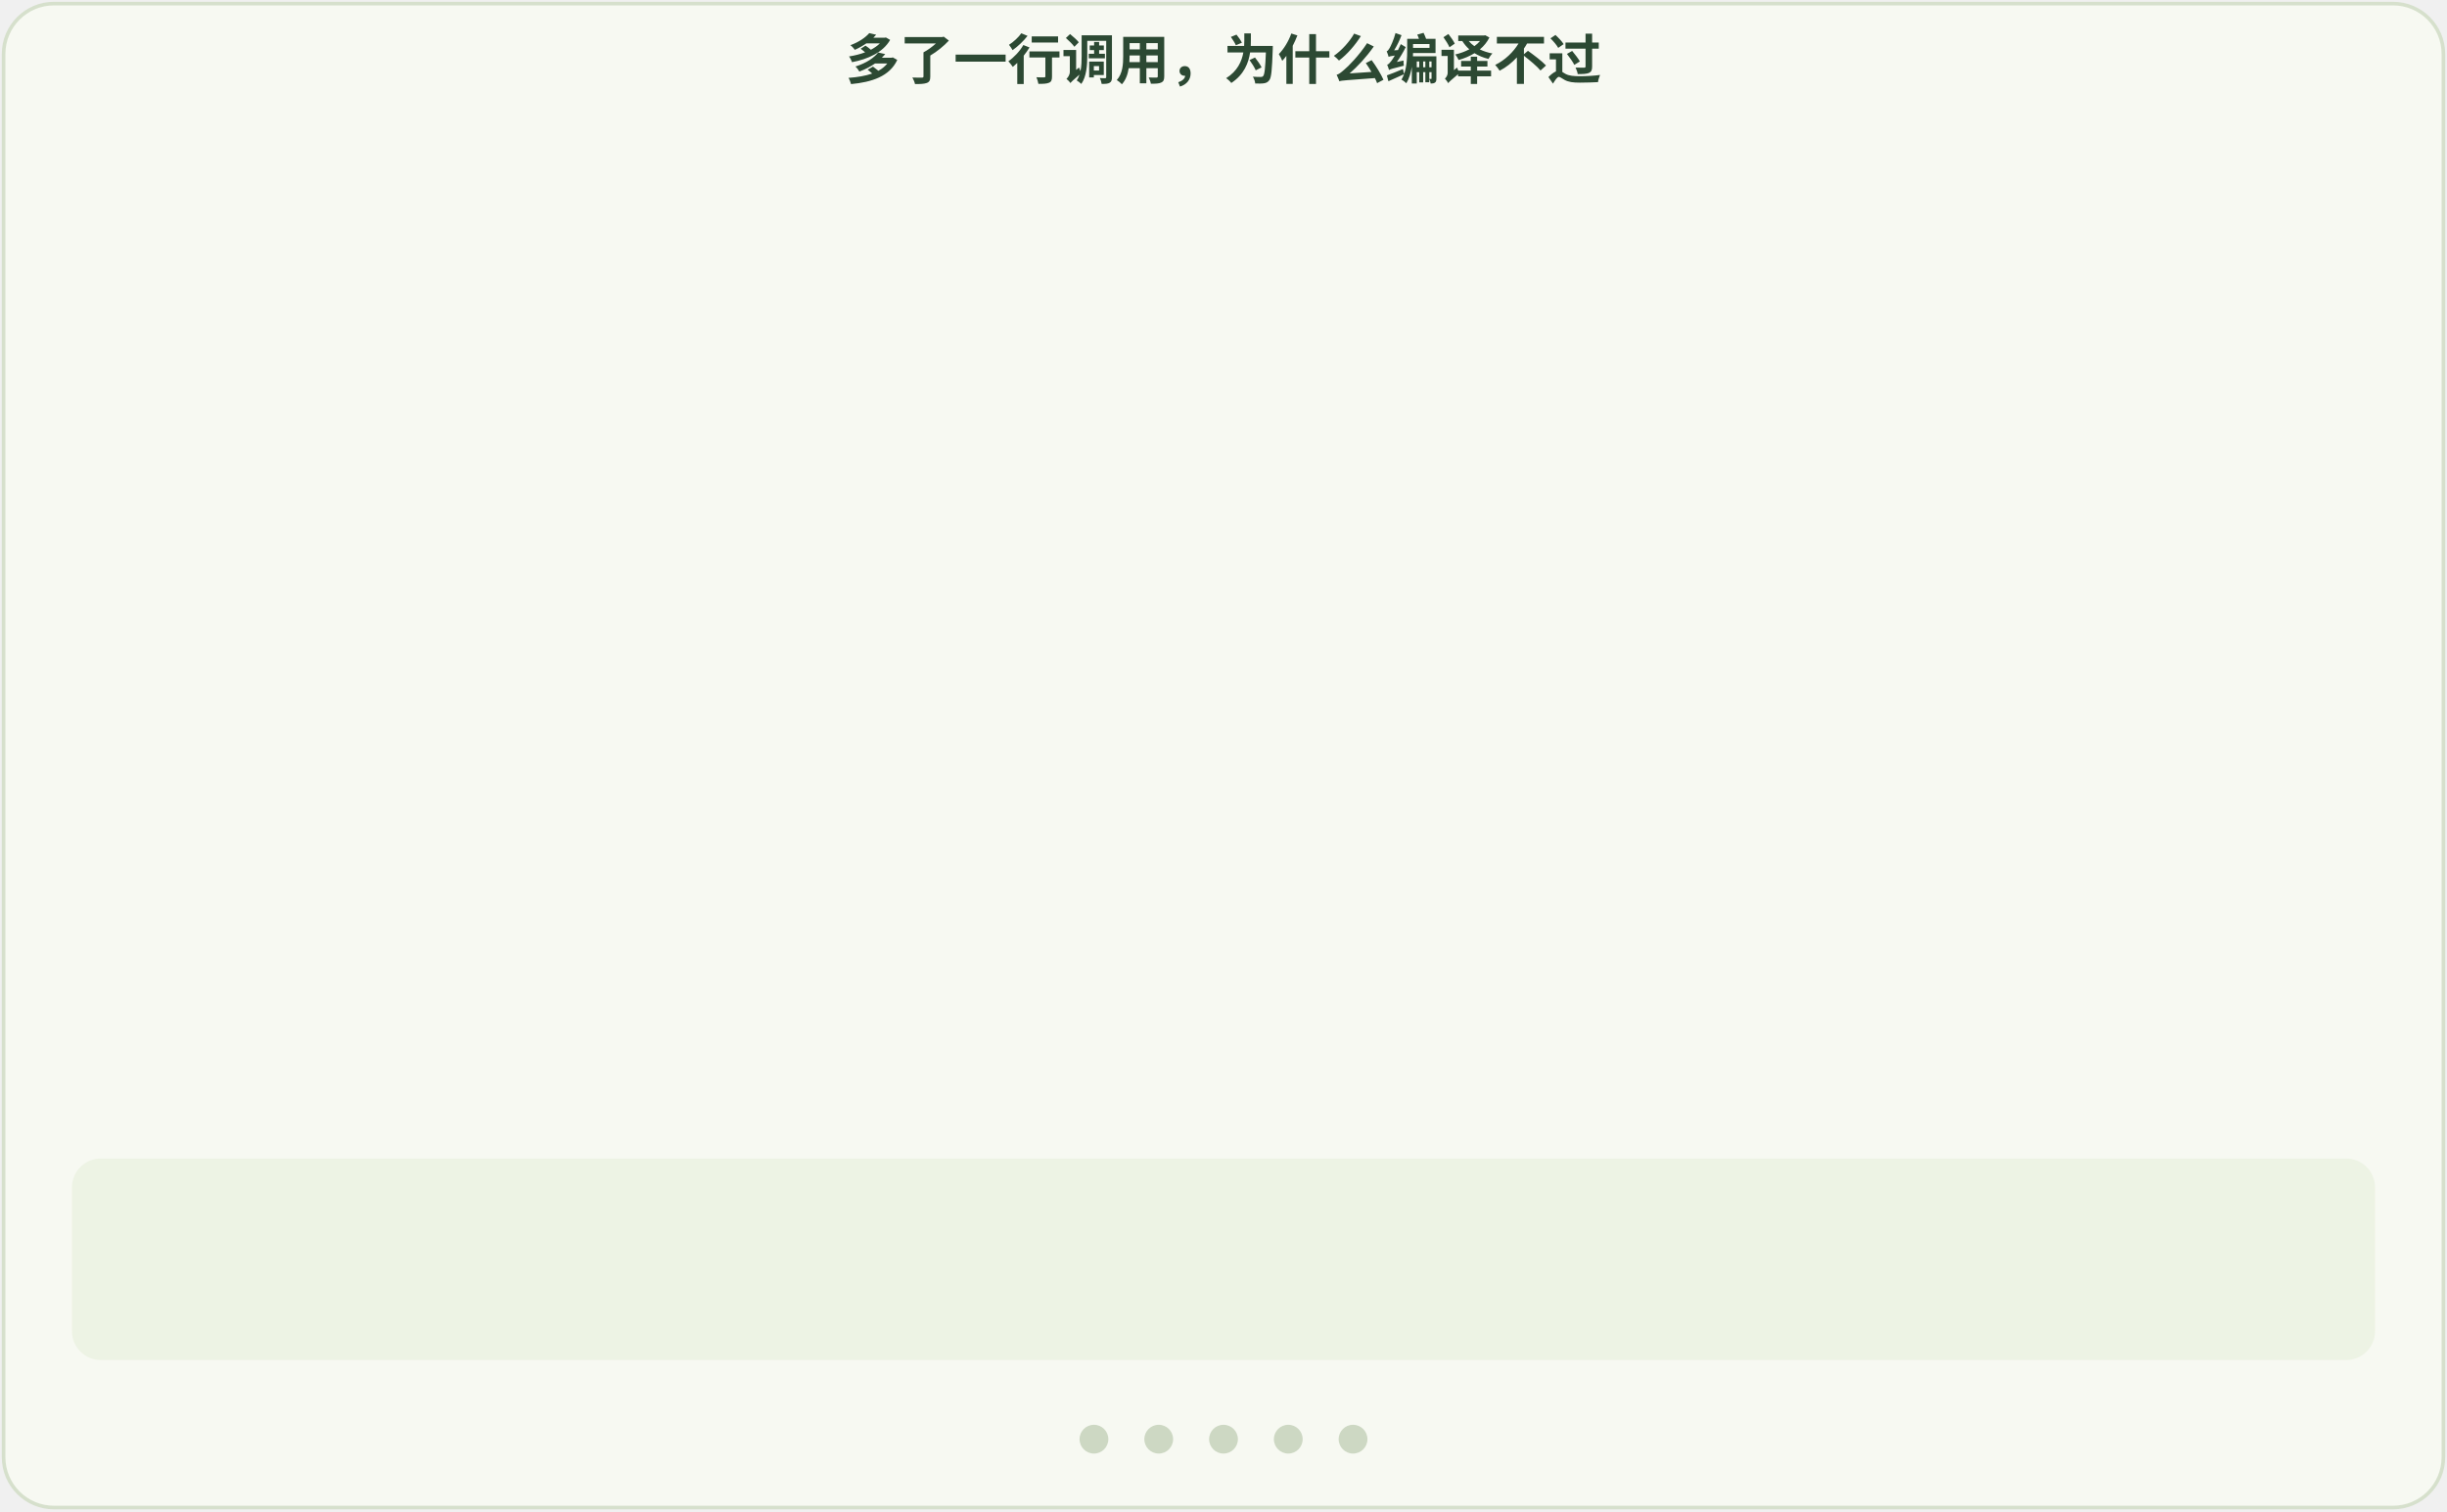
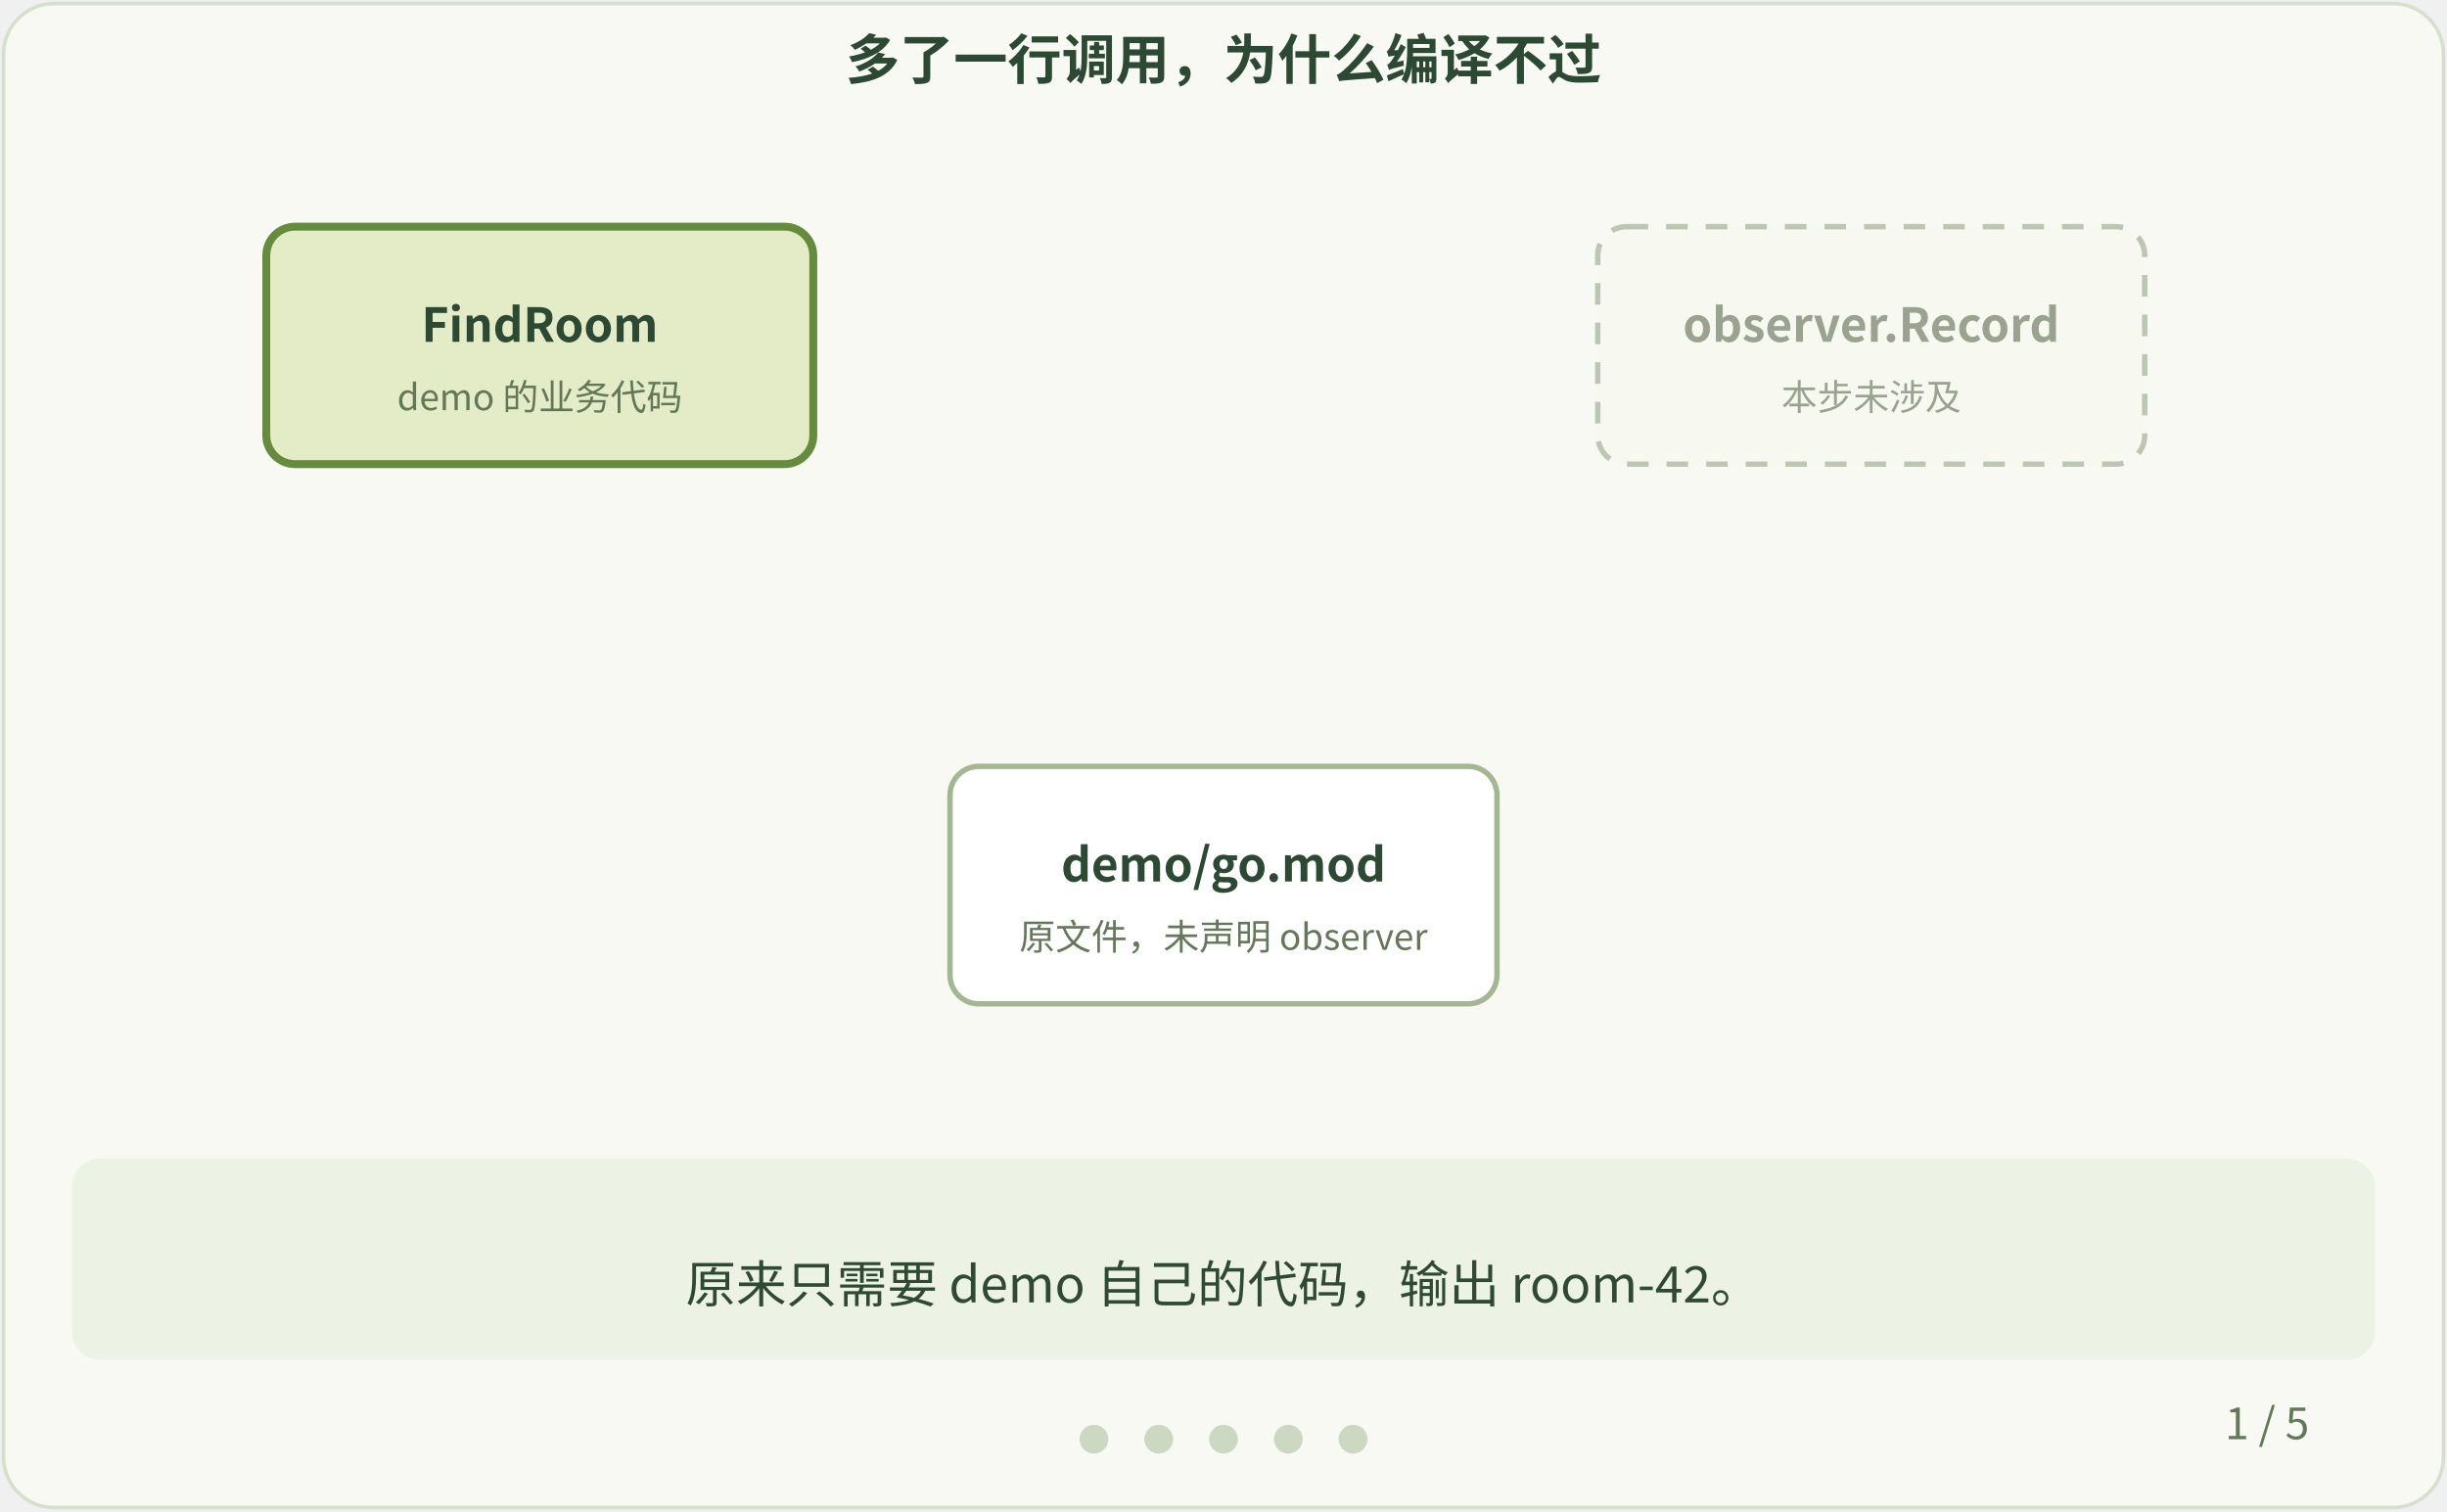
<svg xmlns="http://www.w3.org/2000/svg" width="680" height="420" viewBox="0 0 680 420" role="img" aria-labelledby="ls-deps-zh-t ls-deps-zh-d">
  <style>
text{font-family:-apple-system,BlinkMacSystemFont,"Segoe UI","PingFang SC","Hiragino Sans GB","Microsoft YaHei","Noto Sans CJK SC",sans-serif;text-anchor:middle}
.bg{fill:#f7f9f2;stroke:#d6e0cc}
.title{font-size:15px;font-weight:600;fill:#2c4933}
.node&gt;rect,.node&gt;path{fill:#fff;stroke:#a4b793;stroke-width:1.5}
.node.lit&gt;rect,.node.lit&gt;path{fill:#e3ecc7;stroke:#658b3c;stroke-width:2.2}
.node.future&gt;rect,.node.future&gt;path{fill:#f7f9f1;stroke:#bcc6b1;stroke-dasharray:6 5}
.node.future text{fill:#9aa38f}
.nlabel{font-size:13px;font-weight:600;fill:#2c4933}
.ndetail{font-size:10px;fill:#637859}
.edge&gt;path{fill:none;stroke:#b6c8a4;stroke-width:1.7}
.edge.flowing&gt;path{stroke:#7e9f4e;stroke-width:2.3;stroke-dasharray:7 5;animation:ls-deps-zh-flow 1s linear infinite}
.edge.broken&gt;path{stroke:#b55b40;stroke-dasharray:5 5}
.elabel{font-size:10px;fill:#4f6e3c;paint-order:stroke;stroke:#f7f9f2;stroke-width:4px;stroke-linejoin:round}
.break{font-size:11px;font-weight:600;fill:#a7442e;paint-order:stroke;stroke:#f7f9f2;stroke-width:4px}
.dot{fill:#d9b44a;stroke:#7d6a24;stroke-width:1}
.note{font-size:14px;fill:#2f4a33}
+ .counter{font-size:12px;fill:#637859}
.notebg{fill:#edf3e4}
.pip{fill:#cdd8c3}
.pip-on{fill:#5c8b42;opacity:0}
.frame{opacity:0}
+ .f0{opacity:1}
@keyframes ls-deps-zh-flow{to{stroke-dashoffset:-24}}
- @keyframes ls-deps-zh-f0{0.00%{opacity:1}1.20%,18.80%{opacity:1}20.00%{opacity:0}100%{opacity:0}}.f0{animation:ls-deps-zh-f0 18s linear infinite}@keyframes ls-deps-zh-f1{0%,19.99%{opacity:0}20.00%{opacity:0}21.20%,38.80%{opacity:1}40.00%{opacity:0}100%{opacity:0}}.f1{animation:ls-deps-zh-f1 18s linear infinite}@keyframes ls-deps-zh-f2{0%,39.99%{opacity:0}40.00%{opacity:0}41.20%,58.80%{opacity:1}60.00%{opacity:0}100%{opacity:0}}.f2{animation:ls-deps-zh-f2 18s linear infinite}@keyframes ls-deps-zh-f3{0%,59.99%{opacity:0}60.00%{opacity:0}61.20%,78.80%{opacity:1}80.00%{opacity:0}100%{opacity:0}}.f3{animation:ls-deps-zh-f3 18s linear infinite}@keyframes ls-deps-zh-f4{0%,79.99%{opacity:0}80.00%{opacity:0}81.20%,98.80%{opacity:1}100.00%{opacity:1}}.f4{animation:ls-deps-zh-f4 18s linear infinite}.p0{animation:ls-deps-zh-f0 18s linear infinite}.p1{animation:ls-deps-zh-f1 18s linear infinite}.p2{animation:ls-deps-zh-f2 18s linear infinite}.p3{animation:ls-deps-zh-f3 18s linear infinite}.p4{animation:ls-deps-zh-f4 18s linear infinite}
- @media (prefers-reduced-motion:reduce){.frame,.pip-on{animation:none!important;opacity:0}.f4,.p4{opacity:1}.edge.flowing&gt;path{animation:none}.dot{display:none}}</style>
+ @keyframes ls-deps-zh-f0{0.00%{opacity:1}1.20%,18.80%{opacity:1}20.00%{opacity:0}100%{opacity:0}}.f0{animation:ls-deps-zh-f0 27.5s linear infinite}@keyframes ls-deps-zh-f1{0%,19.99%{opacity:0}20.00%{opacity:0}21.20%,38.80%{opacity:1}40.00%{opacity:0}100%{opacity:0}}.f1{animation:ls-deps-zh-f1 27.5s linear infinite}@keyframes ls-deps-zh-f2{0%,39.99%{opacity:0}40.00%{opacity:0}41.20%,58.80%{opacity:1}60.00%{opacity:0}100%{opacity:0}}.f2{animation:ls-deps-zh-f2 27.5s linear infinite}@keyframes ls-deps-zh-f3{0%,59.99%{opacity:0}60.00%{opacity:0}61.20%,78.80%{opacity:1}80.00%{opacity:0}100%{opacity:0}}.f3{animation:ls-deps-zh-f3 27.5s linear infinite}@keyframes ls-deps-zh-f4{0%,79.99%{opacity:0}80.00%{opacity:0}81.20%,98.80%{opacity:1}100.00%{opacity:1}}.f4{animation:ls-deps-zh-f4 27.5s linear infinite}.p0{animation:ls-deps-zh-f0 27.5s linear infinite}.p1{animation:ls-deps-zh-f1 27.5s linear infinite}.p2{animation:ls-deps-zh-f2 27.5s linear infinite}.p3{animation:ls-deps-zh-f3 27.5s linear infinite}.p4{animation:ls-deps-zh-f4 27.5s linear infinite}
+ @media (prefers-reduced-motion:reduce),print{.frame,.pip-on{animation:none!important;opacity:0}.f4,.p4{opacity:1}.edge.flowing&gt;path{animation:none}.dot{display:none}}</style>
  <defs>
    <marker id="ls-deps-zh-arr" markerWidth="8" markerHeight="8" refX="6" refY="4" orient="auto">
      <path d="M0 0L8 4L0 8Z" fill="#5c8b42" />
    </marker>
    <marker id="ls-deps-zh-err" markerWidth="8" markerHeight="8" refX="6" refY="4" orient="auto">
      <path d="M0 0L8 4L0 8Z" fill="#b55b40" />
    </marker>
  </defs>
  <rect x="1" y="1" width="678" height="418" rx="14" class="bg" />
  <text x="340" y="22" class="title">多了一行调用，为什么编译不过</text>
  <g transform="translate(0 6)">
    <rect x="20" y="322" width="640" height="56" rx="8" class="notebg" transform="translate(0 -6)" />
    <g class="frame f0">
      <g class="node  lit">
        <rect x="74" y="57" width="152" height="66" rx="8" />
        <text x="150" y="89" class="nlabel">FindRoom</text>
        <text x="150" y="108" class="ndetail">demo 的业务代码</text>
      </g>
      <g class="node future ">
        <rect x="444" y="57" width="152" height="66" rx="8" />
        <text x="520" y="89" class="nlabel">observer.Record</text>
-         <text x="520" y="108" class="ndetail">尚未出现</text>
+         <text x="520" y="108" class="ndetail">本步未涉及</text>
      </g>
-       <g class="node future ">
+       <g class="node  ">
        <rect x="264" y="207" width="152" height="66" rx="8" />
        <text x="340" y="239" class="nlabel">demo/go.mod</text>
-         <text x="340" y="258" class="ndetail">尚未出现</text>
+         <text x="340" y="258" class="ndetail">原文件，未声明 observer</text>
      </g>
      <text x="340" y="356" class="note">
        <tspan x="340" dy="0">原来只需要 demo 自己的代码，输出 room-42。</tspan>
      </text>
+       <text x="630" y="394" class="counter">1 / 5</text>
    </g>
    <g class="frame f1">
      <g class="edge broken">
        <path d="M 226 90 C 335 90, 335 90, 444 90" marker-end="url(#ls-deps-zh-err)" />
        <text x="335" y="81" class="elabel">新调用需要它</text>
        <text x="335" y="106" class="break">× 找不到</text>
      </g>
      <g class="node  lit">
        <rect x="74" y="57" width="152" height="66" rx="8" />
        <text x="150" y="89" class="nlabel">FindRoom</text>
        <text x="150" y="108" class="ndetail">demo 的业务代码</text>
      </g>
      <g class="node  ">
        <rect x="444" y="57" width="152" height="66" rx="8" />
        <text x="520" y="89" class="nlabel">observer.Record</text>
        <text x="520" y="108" class="ndetail">demo 外的模块</text>
      </g>
-       <g class="node future ">
+       <g class="node  ">
        <rect x="264" y="207" width="152" height="66" rx="8" />
        <text x="340" y="239" class="nlabel">demo/go.mod</text>
-         <text x="340" y="258" class="ndetail">尚未出现</text>
+         <text x="340" y="258" class="ndetail">原文件，未声明 observer</text>
      </g>
      <text x="340" y="347" class="note">
        <tspan x="340" dy="0">FindRoom 里新增 observer.Record</tspan>
        <tspan x="340" dy="19">调用，但 go.mod 还没有声明这个依赖。</tspan>
      </text>
+       <text x="630" y="394" class="counter">2 / 5</text>
    </g>
    <g class="frame f2">
      <g class="edge broken">
        <path d="M 226 90 C 335 90, 335 90, 444 90" marker-end="url(#ls-deps-zh-err)" />
        <text x="335" y="81" class="elabel">新调用需要它</text>
        <text x="335" y="106" class="break">× 找不到</text>
      </g>
      <g class="node  lit">
        <rect x="74" y="57" width="152" height="66" rx="8" />
        <text x="150" y="89" class="nlabel">FindRoom</text>
        <text x="150" y="108" class="ndetail">demo 的业务代码</text>
      </g>
      <g class="node  ">
        <rect x="444" y="57" width="152" height="66" rx="8" />
        <text x="520" y="89" class="nlabel">observer.Record</text>
        <text x="520" y="108" class="ndetail">demo 外的模块</text>
      </g>
-       <g class="node future ">
+       <g class="node  ">
        <rect x="264" y="207" width="152" height="66" rx="8" />
        <text x="340" y="239" class="nlabel">demo/go.mod</text>
-         <text x="340" y="258" class="ndetail">尚未出现</text>
+         <text x="340" y="258" class="ndetail">原文件，未声明 observer</text>
      </g>
      <text x="340" y="347" class="note">
        <tspan x="340" dy="0">go build 报错：no required module</tspan>
        <tspan x="340" dy="19">provides package example.com/observer</tspan>
      </text>
+       <text x="630" y="394" class="counter">3 / 5</text>
    </g>
    <g class="frame f3">
-       <g class="edge ">
-         <path d="M 226 90 C 335 90, 335 90, 444 90" marker-end="url(#ls-deps-zh-arr)" />
-         <text x="335" y="81" class="elabel">新调用需要它</text>
-       </g>
      <g class="edge flowing">
        <path d="M 340 207 C 340 165, 520 165, 520 123" marker-end="url(#ls-deps-zh-arr)" />
        <text x="430" y="156" class="elabel">定位依赖</text>
        <circle r="5" class="dot">
          <animateMotion path="M 340 207 C 340 165, 520 165, 520 123" dur="1.6s" repeatCount="indefinite" />
        </circle>
      </g>
      <g class="node  ">
        <rect x="74" y="57" width="152" height="66" rx="8" />
        <text x="150" y="89" class="nlabel">FindRoom</text>
        <text x="150" y="108" class="ndetail">demo 的业务代码</text>
      </g>
      <g class="node  ">
        <rect x="444" y="57" width="152" height="66" rx="8" />
        <text x="520" y="89" class="nlabel">observer.Record</text>
        <text x="520" y="108" class="ndetail">demo 外的模块</text>
      </g>
      <g class="node  lit">
        <rect x="264" y="207" width="152" height="66" rx="8" />
        <text x="340" y="239" class="nlabel">demo/go.mod</text>
-         <text x="340" y="258" class="ndetail">原来的那一份</text>
+         <text x="340" y="258" class="ndetail">补上 require + replace</text>
      </g>
      <text x="340" y="347" class="note">
        <tspan x="340" dy="0">在同一份 go.mod 补上 require 和</tspan>
        <tspan x="340" dy="19">replace，Go 找到了 observer。</tspan>
      </text>
+       <text x="630" y="394" class="counter">4 / 5</text>
    </g>
    <g class="frame f4">
      <g class="edge flowing">
        <path d="M 226 90 C 335 90, 335 90, 444 90" marker-end="url(#ls-deps-zh-arr)" />
        <text x="335" y="81" class="elabel">新调用需要它</text>
        <circle r="5" class="dot">
          <animateMotion path="M 226 90 C 335 90, 335 90, 444 90" dur="1.6s" repeatCount="indefinite" />
        </circle>
-       </g>
-       <g class="edge ">
-         <path d="M 340 207 C 340 165, 520 165, 520 123" marker-end="url(#ls-deps-zh-arr)" />
-         <text x="430" y="156" class="elabel">定位依赖</text>
      </g>
      <g class="node  lit">
        <rect x="74" y="57" width="152" height="66" rx="8" />
        <text x="150" y="89" class="nlabel">FindRoom</text>
        <text x="150" y="108" class="ndetail">demo 的业务代码</text>
      </g>
      <g class="node  lit">
        <rect x="444" y="57" width="152" height="66" rx="8" />
        <text x="520" y="89" class="nlabel">observer.Record</text>
        <text x="520" y="108" class="ndetail">demo 外的模块</text>
      </g>
      <g class="node  ">
        <rect x="264" y="207" width="152" height="66" rx="8" />
        <text x="340" y="239" class="nlabel">demo/go.mod</text>
-         <text x="340" y="258" class="ndetail">原来的那一份</text>
+         <text x="340" y="258" class="ndetail">仍是同一份 go.mod</text>
      </g>
      <text x="340" y="356" class="note">
        <tspan x="340" dy="0">运行新程序：先打印 observed: FindRoom，再输出 room-42。</tspan>
      </text>
+       <text x="630" y="394" class="counter">5 / 5</text>
    </g>
  </g>
  <circle cx="304" cy="400" r="4" class="pip" />
  <circle cx="322" cy="400" r="4" class="pip" />
  <circle cx="340" cy="400" r="4" class="pip" />
  <circle cx="358" cy="400" r="4" class="pip" />
  <circle cx="376" cy="400" r="4" class="pip" />
  <circle cx="304" cy="400" r="4" class="pip-on p0" />
  <circle cx="322" cy="400" r="4" class="pip-on p1" />
  <circle cx="340" cy="400" r="4" class="pip-on p2" />
  <circle cx="358" cy="400" r="4" class="pip-on p3" />
  <circle cx="376" cy="400" r="4" class="pip-on p4" />
</svg>
